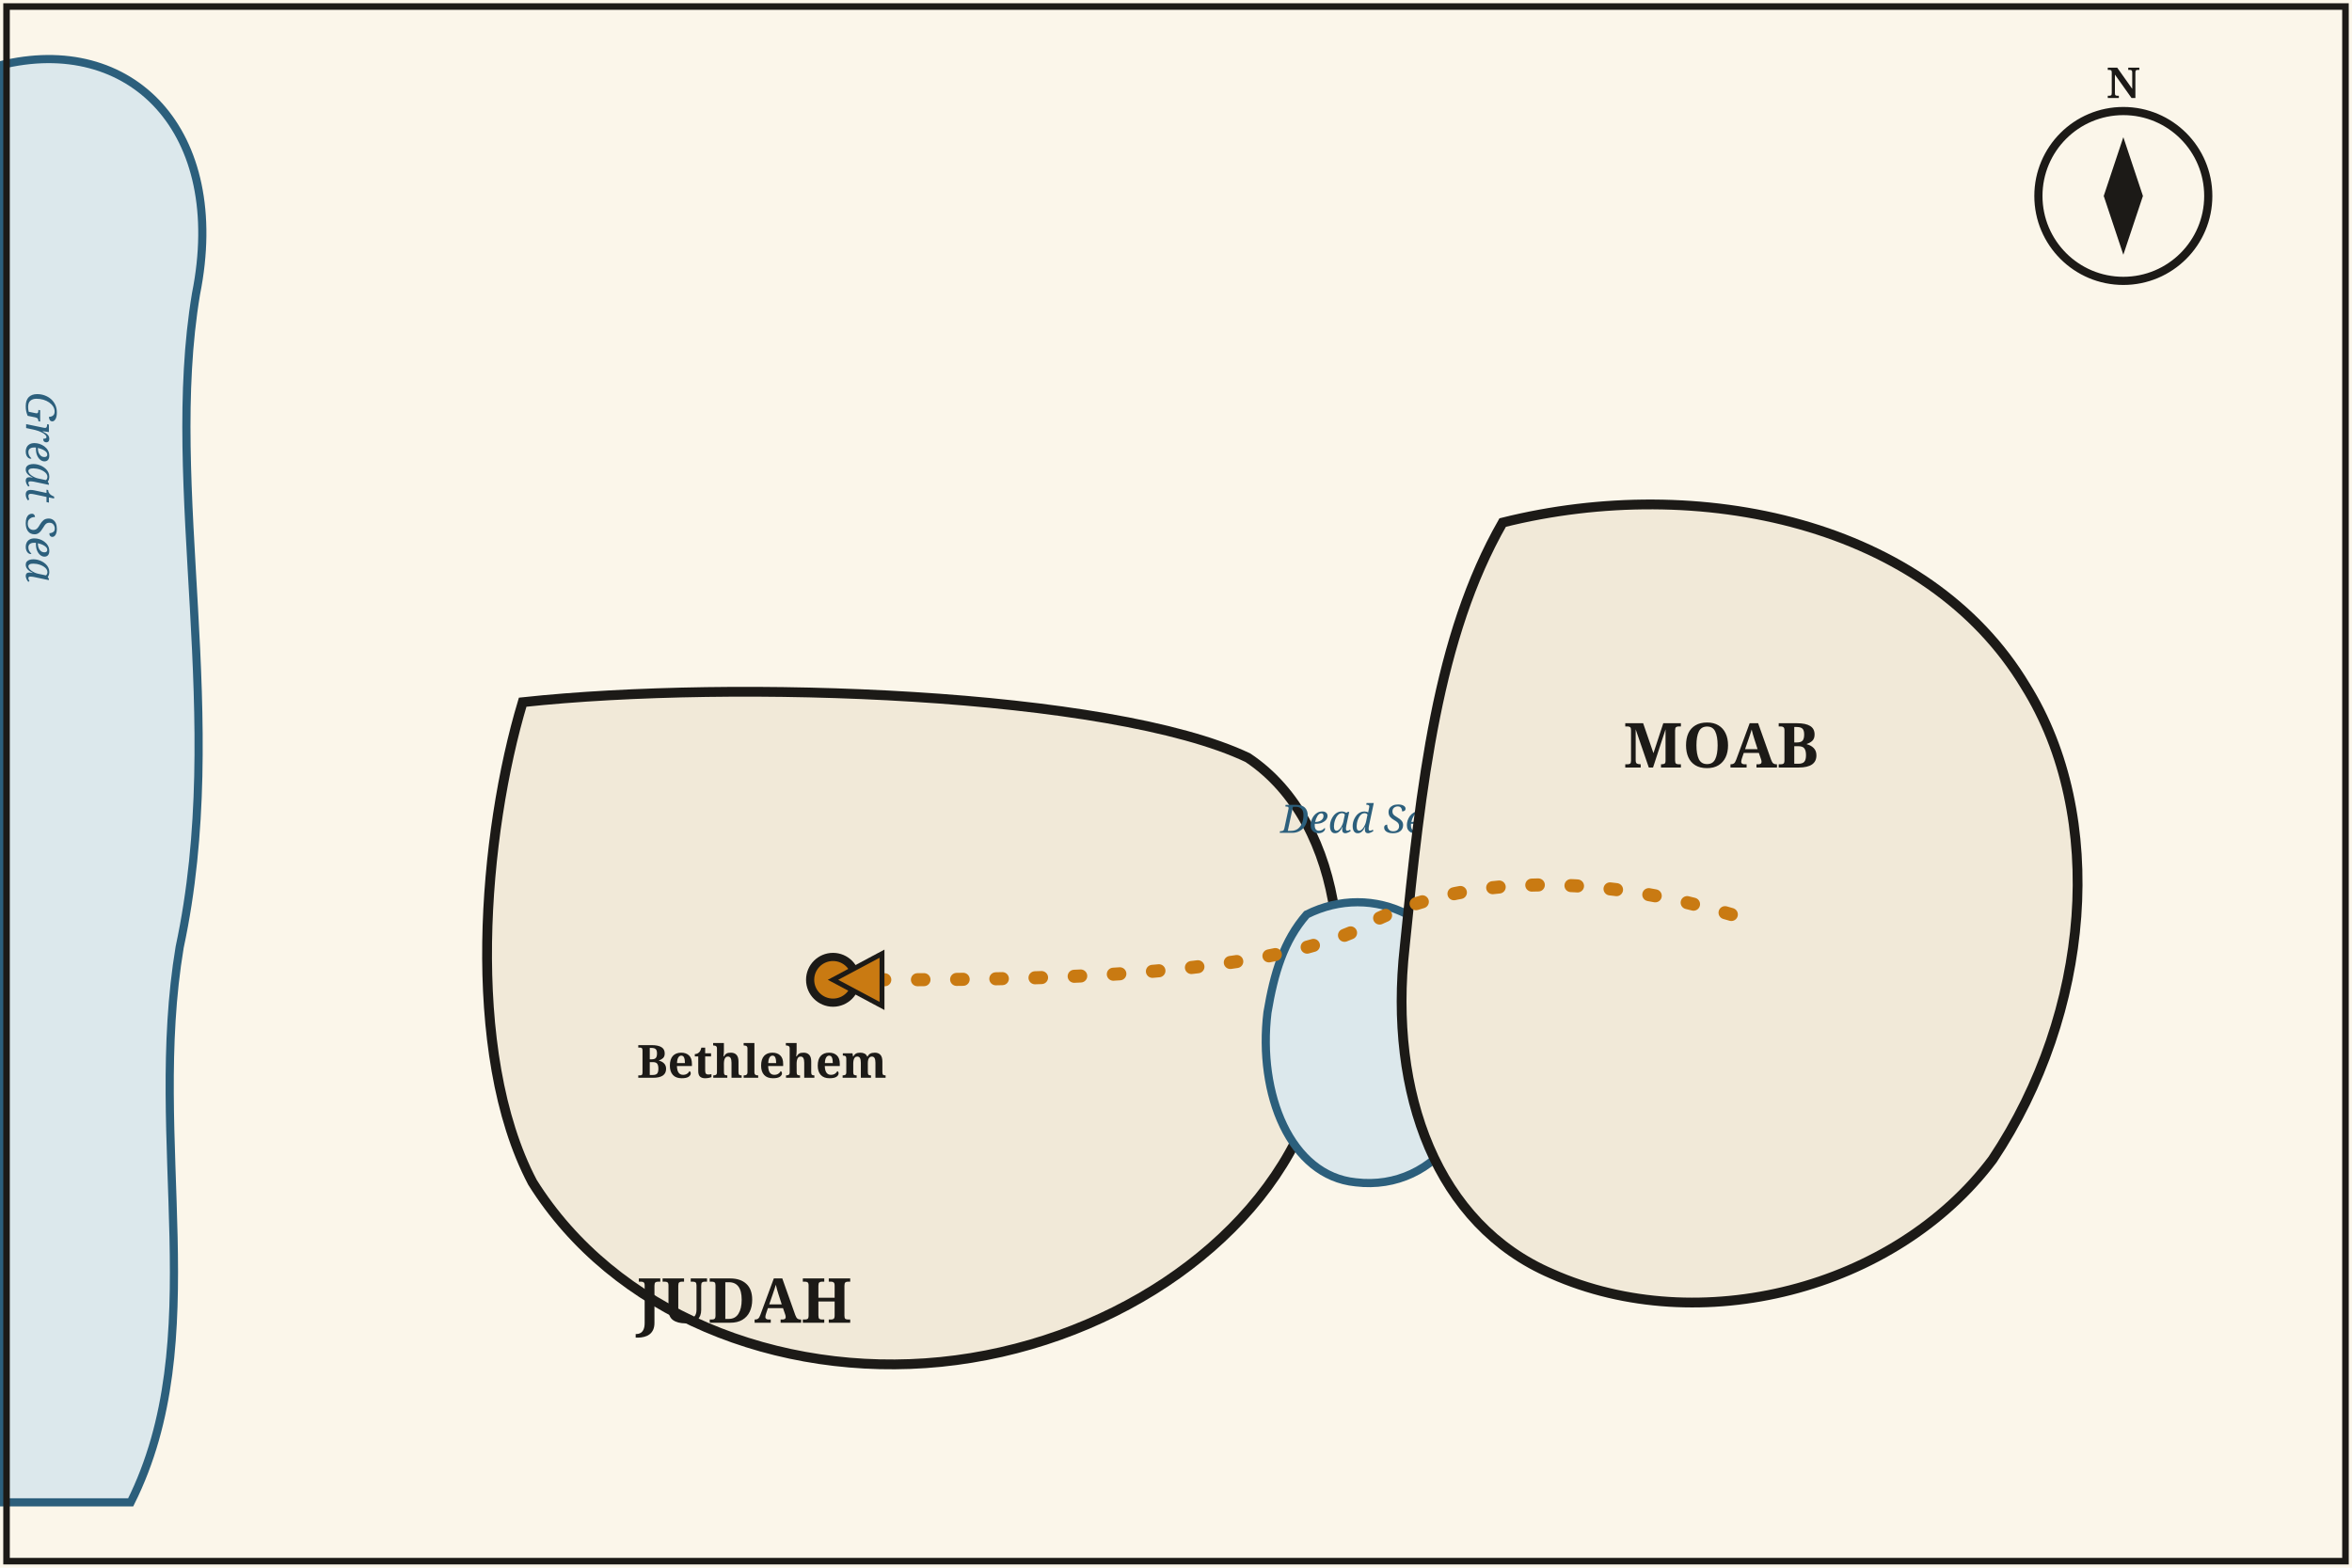
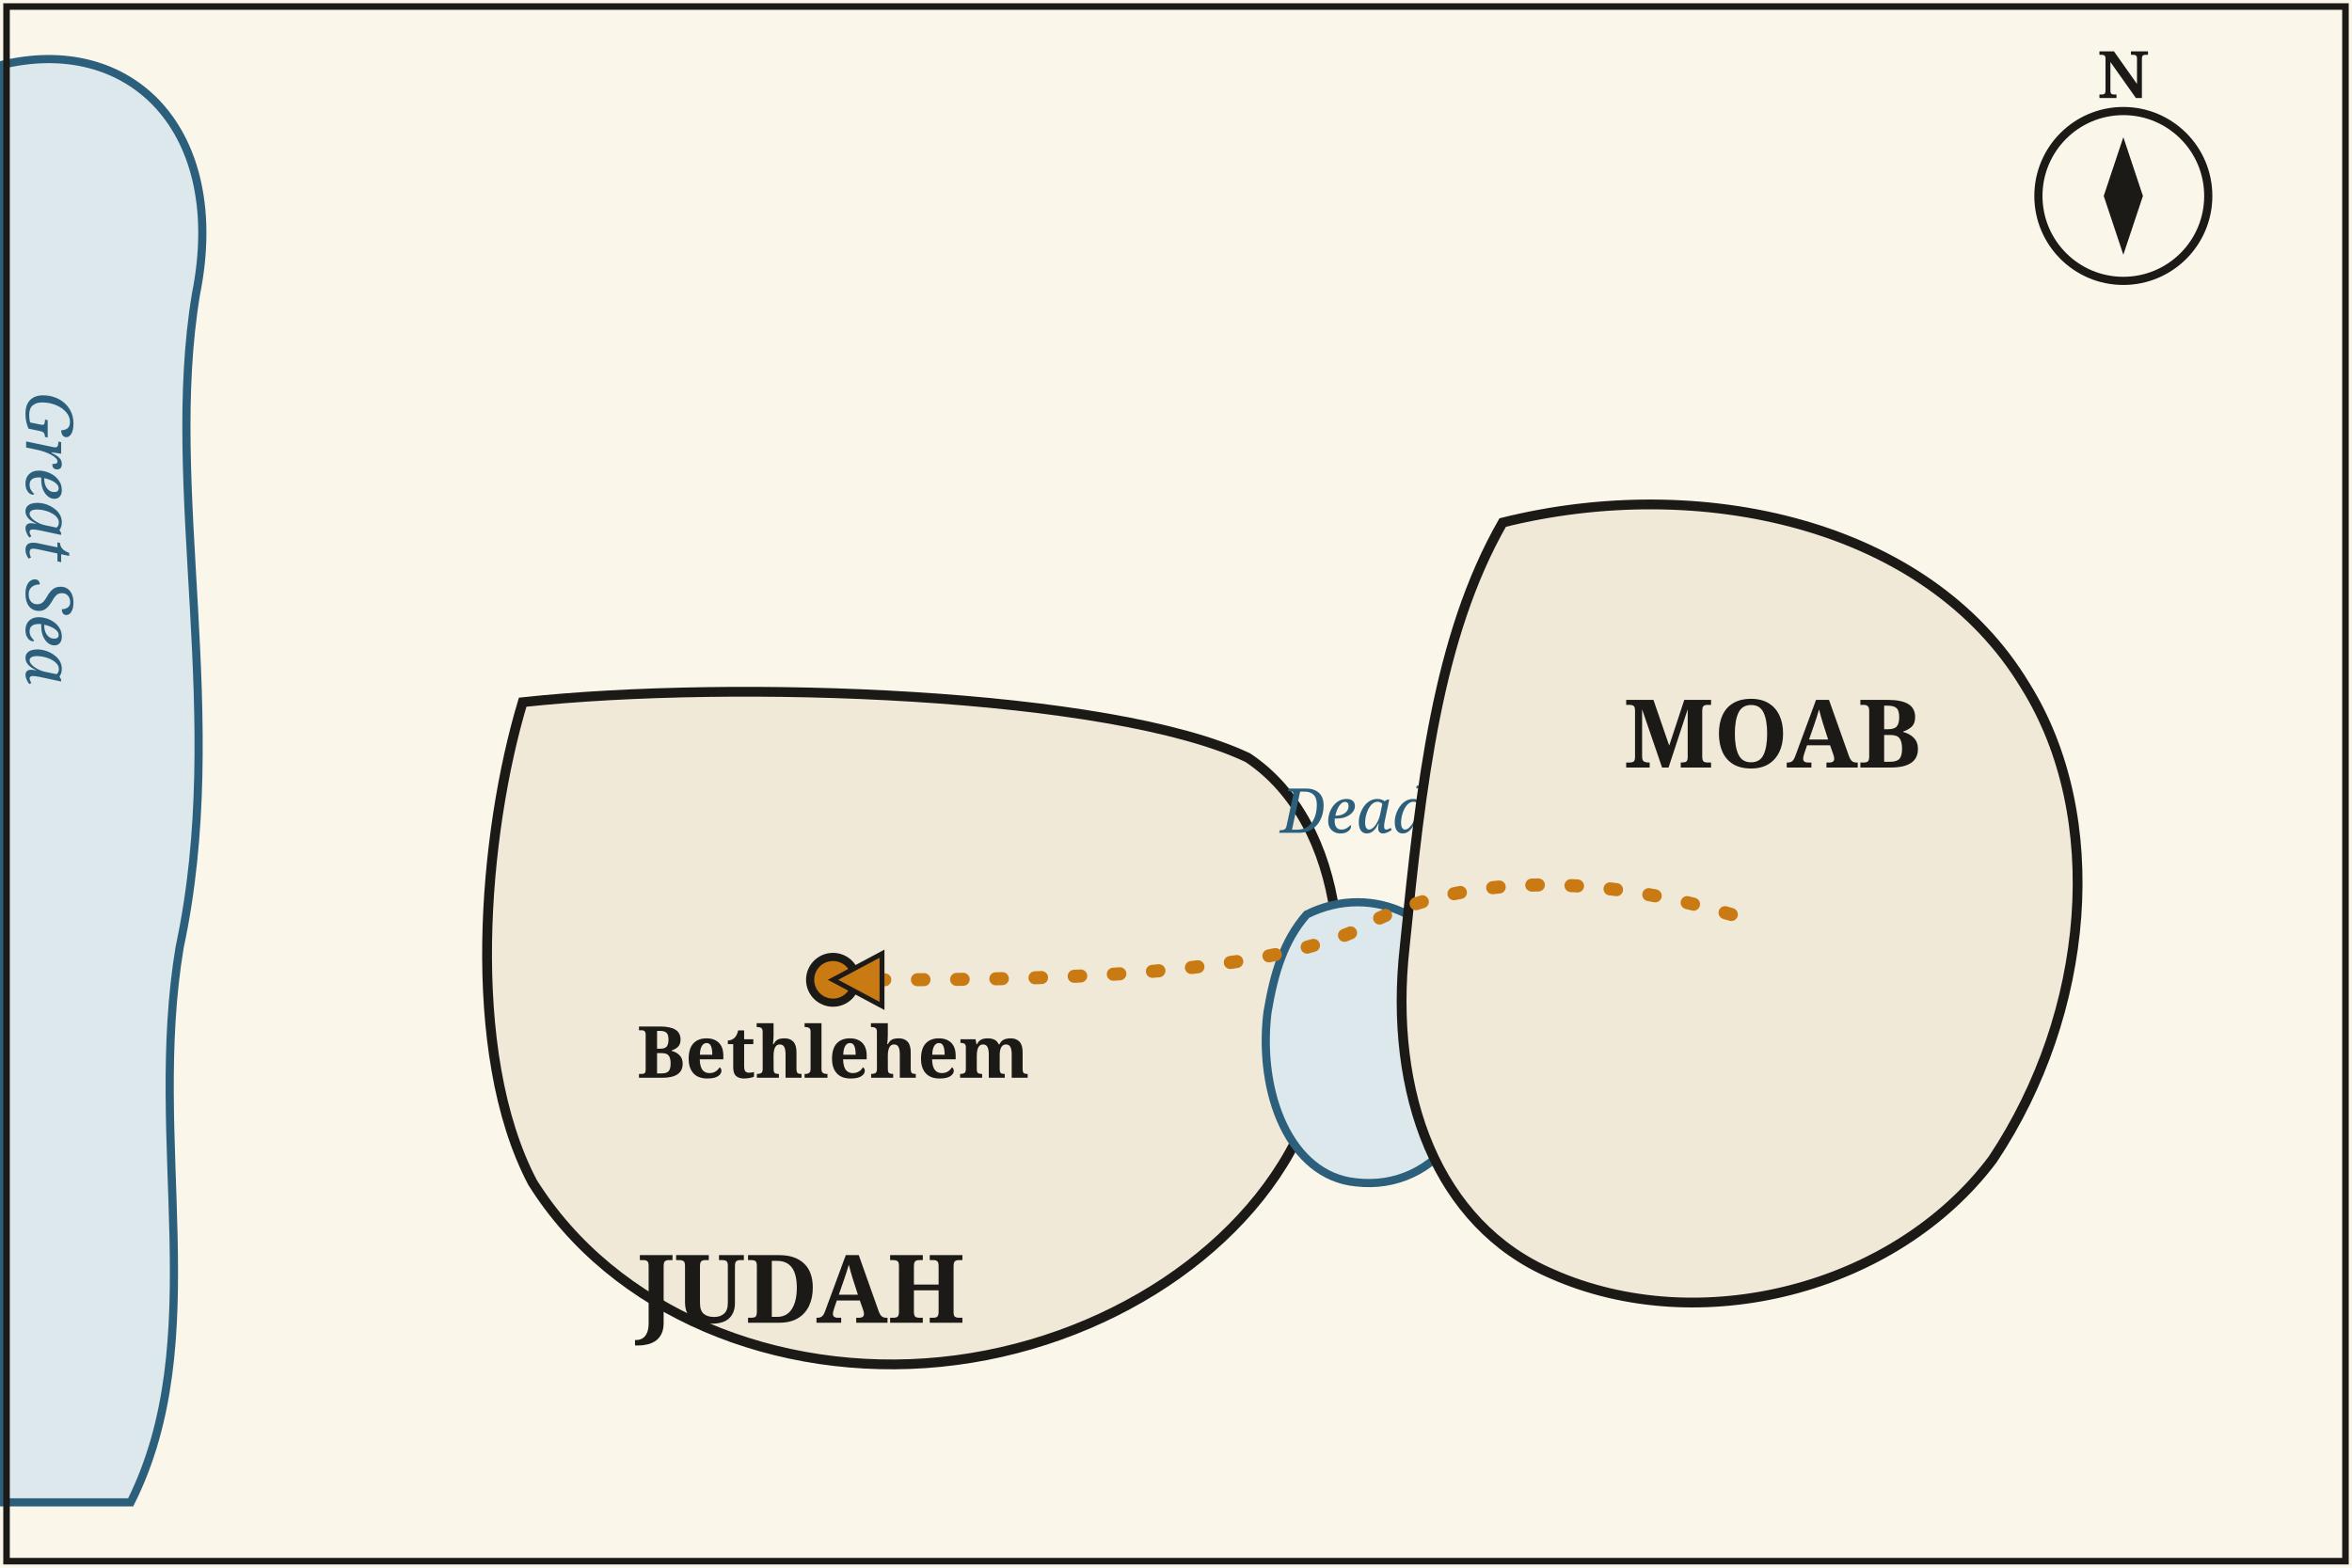
<svg xmlns="http://www.w3.org/2000/svg" viewBox="0 0 720 480" width="100%" height="480">
  <rect width="720" height="480" fill="#fbf6ea" />
  <path d="M0,20 C40,10 70,40 60,90 C50,150 70,220 55,290 C45,350 65,410 40,460 L0,460 Z" fill="#dce8ec" stroke="#2c5f7c" stroke-width="2.5" />
-   <text x="8" y="120" font-family="Georgia, serif" font-style="italic" font-size="13" fill="#2c5f7c" transform="rotate(90 8 120)">Great Sea</text>
+   <text x="8" y="120" font-family="Georgia, serif" font-style="italic" font-size="20" fill="#2c5f7c" transform="rotate(90 8 120)">Great Sea</text>
  <path d="M160,215 C225,208 340,212 382,232 C412,252 417,302 400,342 C384,382 338,412 288,417 C238,422 188,402 163,362 C142,322 148,255 160,215 Z" fill="#f1e9d8" stroke="#1c1a17" stroke-width="3" />
-   <text x="195" y="405" font-family="Georgia, serif" font-weight="700" font-size="19" fill="#1c1a17">JUDAH</text>
+   <text x="195" y="405" font-family="Georgia, serif" font-weight="700" font-size="29" fill="#1c1a17">JUDAH</text>
  <circle cx="255" cy="300" r="7" fill="#c97a12" stroke="#1c1a17" stroke-width="2.5" />
-   <text x="195" y="330" font-family="Georgia, serif" font-weight="700" font-size="14" fill="#1c1a17">Bethlehem</text>
+   <text x="195" y="330" font-family="Georgia, serif" font-weight="700" font-size="22" fill="#1c1a17">Bethlehem</text>
  <path d="M400,280 C420,270 445,280 452,310 C458,340 440,365 415,362 C395,360 385,335 388,310 C390,298 393,288 400,280 Z" fill="#dce8ec" stroke="#2c5f7c" stroke-width="2.5" />
-   <text x="392" y="255" font-family="Georgia, serif" font-style="italic" font-size="12" fill="#2c5f7c">Dead Sea</text>
+   <text x="392" y="255" font-family="Georgia, serif" font-style="italic" font-size="19" fill="#2c5f7c">Dead Sea</text>
  <path d="M460,160 C520,145 590,160 620,210 C645,250 640,310 610,355 C580,395 520,410 475,390 C440,375 425,335 430,290 C435,240 440,195 460,160 Z" fill="#f1e9d8" stroke="#1c1a17" stroke-width="3" />
-   <text x="497" y="235" font-family="Georgia, serif" font-weight="700" font-size="19" fill="#1c1a17">MOAB</text>
+   <text x="497" y="235" font-family="Georgia, serif" font-weight="700" font-size="29" fill="#1c1a17">MOAB</text>
  <path d="M530,280 C480,265 440,270 415,285 C380,300 310,300 262,300" fill="none" stroke="#c97a12" stroke-width="4" stroke-dasharray="2,10" stroke-linecap="round" />
  <path d="M270,292 L255,300 L270,308 Z" fill="#c97a12" stroke="#1c1a17" stroke-width="1.5" />
  <g transform="translate(650,60)">
    <circle r="26" fill="#fbf6ea" stroke="#1c1a17" stroke-width="2.5" />
    <path d="M0,-18 L6,0 L0,18 L-6,0 Z" fill="#1c1a17" />
-     <text y="-30" font-family="Georgia, serif" font-weight="700" font-size="13" fill="#1c1a17" text-anchor="middle">N</text>
+     <text y="-30" font-family="Georgia, serif" font-weight="700" font-size="20" fill="#1c1a17" text-anchor="middle">N</text>
  </g>
  <rect x="2" y="2" width="716" height="476" fill="none" stroke="#1c1a17" stroke-width="2" />
</svg>
